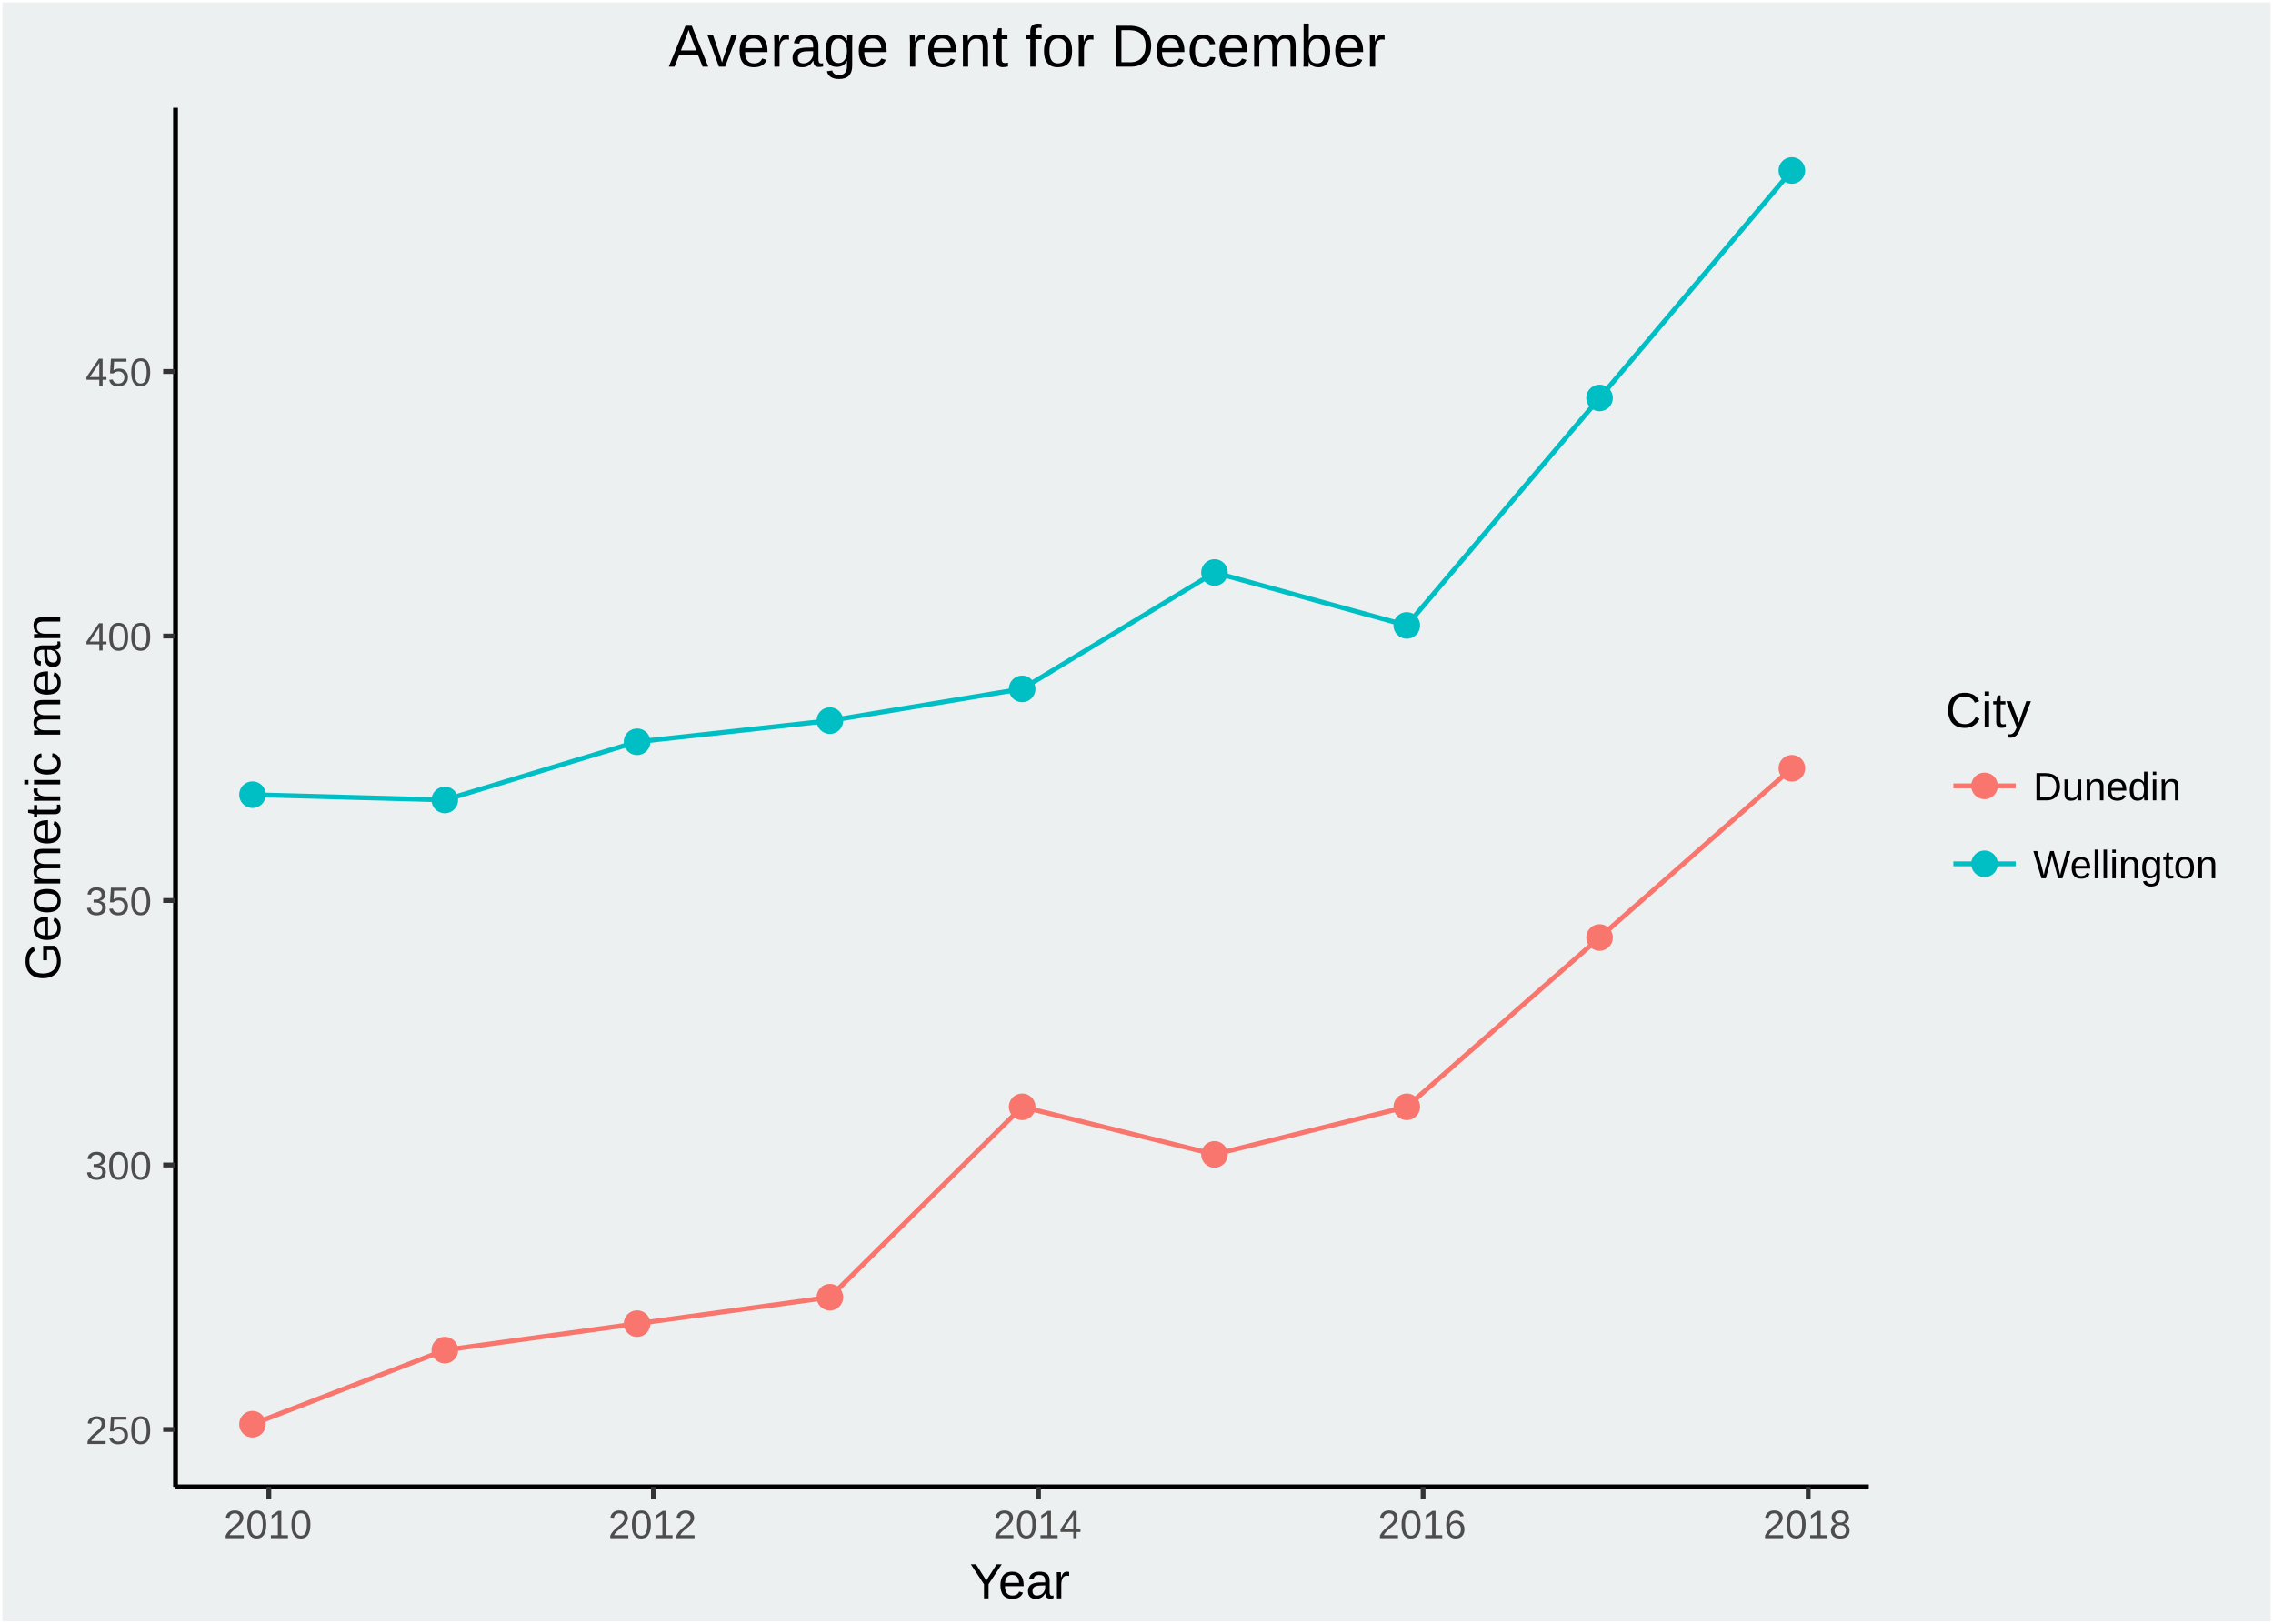
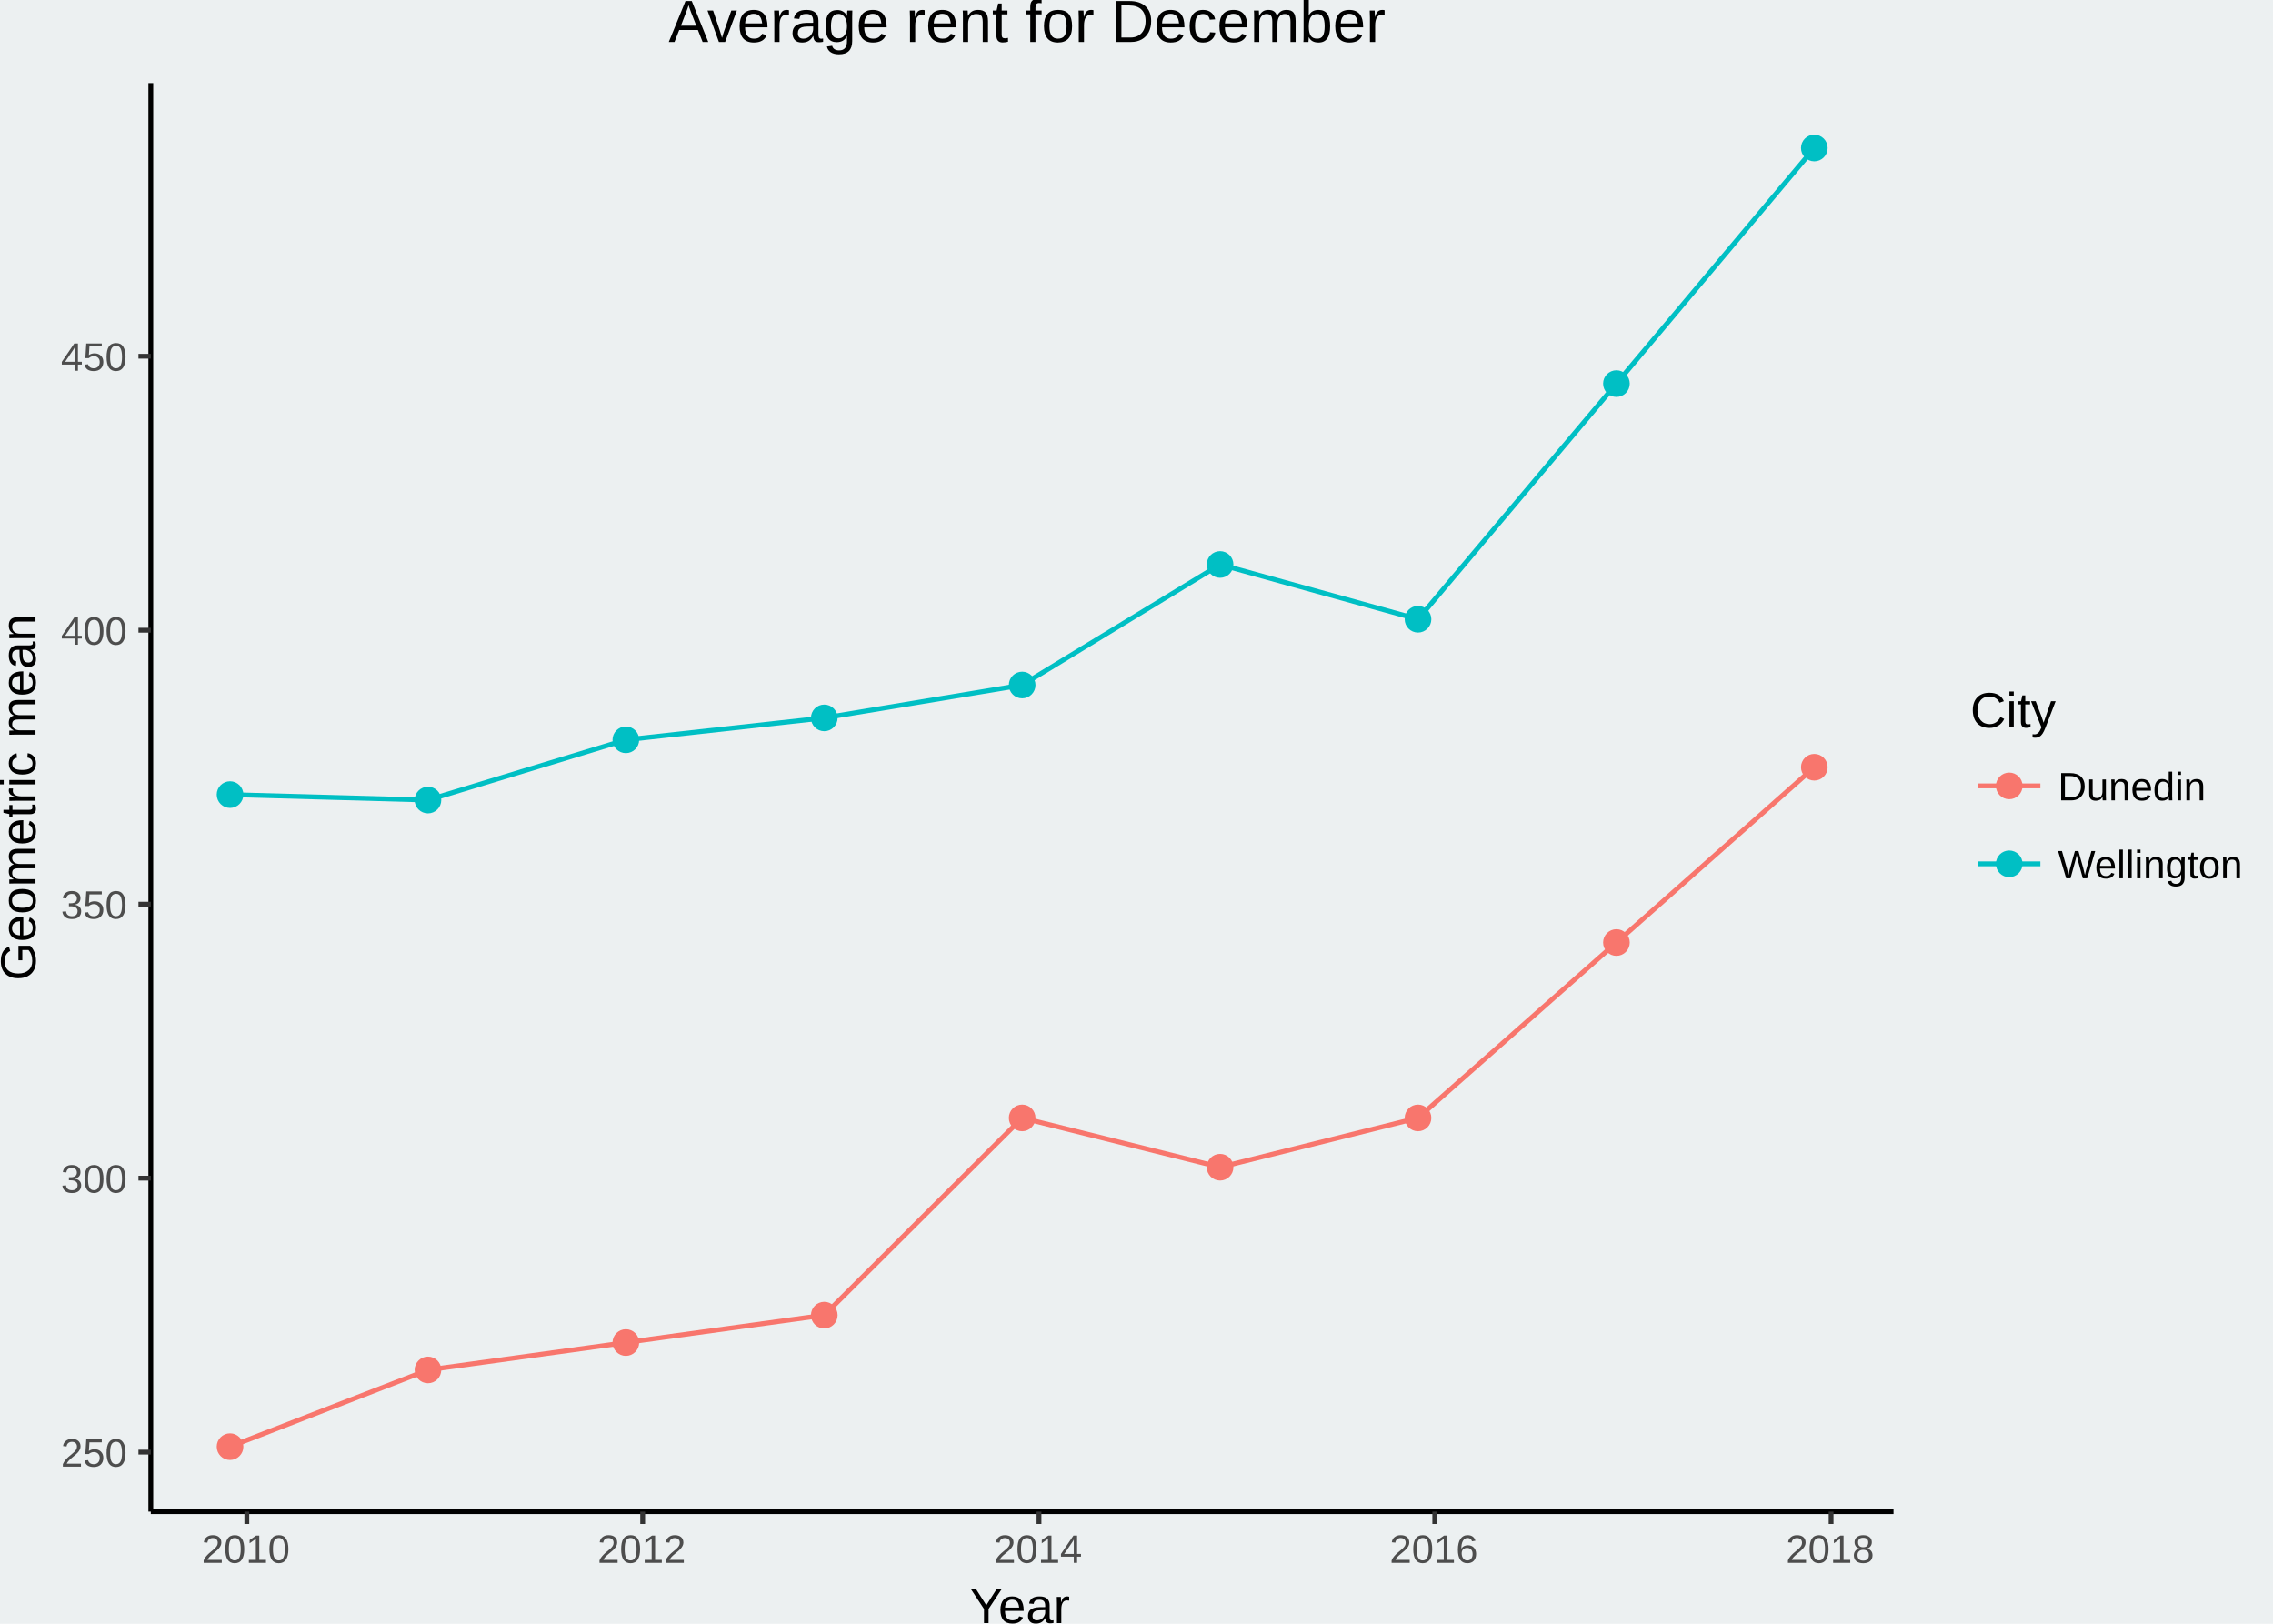
<svg xmlns="http://www.w3.org/2000/svg" viewBox="0 0 504.00 360.00">
  <defs>
    <style type="text/css">
    line, polyline, path, rect, circle {
      fill: none;
      stroke: #000000;
      stroke-linecap: round;
      stroke-linejoin: round;
      stroke-miterlimit: 10.00;
    }
  </style>
  </defs>
  <rect width="100%" height="100%" style="stroke: none; fill: #FFFFFF;" />
-   <rect x="-0.00" y="0.00" width="504.00" height="360.00" style="stroke-width: 1.07; stroke: #FFFFFF; fill: #ECF0F1;" />
+   <rect x="-0.00" y="0.00" width="504.00" height="360.00" style="stroke-width: 1.07; stroke: none; fill: #ECF0F1;" />
  <defs>
-     <clipPath id="cpMzguOTIyMXw0MTQuMzgzfDMyOS42NTZ8MjMuODk4NQ==">
-       <rect x="38.92" y="23.90" width="375.46" height="305.76" />
+     <clipPath id="cpMzMuNDQyN3w0MTkuODYyfDMzNS4xMzZ8MTguNDE5MQ==">
+       <rect x="33.44" y="18.42" width="386.42" height="316.72" />
    </clipPath>
  </defs>
-   <rect x="38.92" y="23.90" width="375.46" height="305.76" style="stroke-width: 1.07; stroke: none; fill: #ECF0F1;" clip-path="url(#cpMzguOTIyMXw0MTQuMzgzfDMyOS42NTZ8MjMuODk4NQ==)" />
-   <circle cx="55.99" cy="176.19" r="1.95pt" style="stroke-width: 0.71; stroke: #00BFC4; fill: #00BFC4;" clip-path="url(#cpMzguOTIyMXw0MTQuMzgzfDMyOS42NTZ8MjMuODk4NQ==)" />
-   <circle cx="98.63" cy="177.36" r="1.95pt" style="stroke-width: 0.71; stroke: #00BFC4; fill: #00BFC4;" clip-path="url(#cpMzguOTIyMXw0MTQuMzgzfDMyOS42NTZ8MjMuODk4NQ==)" />
-   <circle cx="141.26" cy="164.46" r="1.95pt" style="stroke-width: 0.71; stroke: #00BFC4; fill: #00BFC4;" clip-path="url(#cpMzguOTIyMXw0MTQuMzgzfDMyOS42NTZ8MjMuODk4NQ==)" />
-   <circle cx="184.02" cy="159.77" r="1.95pt" style="stroke-width: 0.71; stroke: #00BFC4; fill: #00BFC4;" clip-path="url(#cpMzguOTIyMXw0MTQuMzgzfDMyOS42NTZ8MjMuODk4NQ==)" />
-   <circle cx="226.65" cy="152.73" r="1.95pt" style="stroke-width: 0.71; stroke: #00BFC4; fill: #00BFC4;" clip-path="url(#cpMzguOTIyMXw0MTQuMzgzfDMyOS42NTZ8MjMuODk4NQ==)" />
-   <circle cx="269.29" cy="126.93" r="1.95pt" style="stroke-width: 0.71; stroke: #00BFC4; fill: #00BFC4;" clip-path="url(#cpMzguOTIyMXw0MTQuMzgzfDMyOS42NTZ8MjMuODk4NQ==)" />
-   <circle cx="311.93" cy="138.66" r="1.95pt" style="stroke-width: 0.71; stroke: #00BFC4; fill: #00BFC4;" clip-path="url(#cpMzguOTIyMXw0MTQuMzgzfDMyOS42NTZ8MjMuODk4NQ==)" />
-   <circle cx="354.68" cy="88.23" r="1.95pt" style="stroke-width: 0.71; stroke: #00BFC4; fill: #00BFC4;" clip-path="url(#cpMzguOTIyMXw0MTQuMzgzfDMyOS42NTZ8MjMuODk4NQ==)" />
-   <circle cx="397.32" cy="37.80" r="1.95pt" style="stroke-width: 0.71; stroke: #00BFC4; fill: #00BFC4;" clip-path="url(#cpMzguOTIyMXw0MTQuMzgzfDMyOS42NTZ8MjMuODk4NQ==)" />
-   <circle cx="55.99" cy="315.76" r="1.95pt" style="stroke-width: 0.71; stroke: #F8766D; fill: #F8766D;" clip-path="url(#cpMzguOTIyMXw0MTQuMzgzfDMyOS42NTZ8MjMuODk4NQ==)" />
-   <circle cx="98.63" cy="299.34" r="1.95pt" style="stroke-width: 0.71; stroke: #F8766D; fill: #F8766D;" clip-path="url(#cpMzguOTIyMXw0MTQuMzgzfDMyOS42NTZ8MjMuODk4NQ==)" />
-   <circle cx="141.26" cy="293.47" r="1.95pt" style="stroke-width: 0.71; stroke: #F8766D; fill: #F8766D;" clip-path="url(#cpMzguOTIyMXw0MTQuMzgzfDMyOS42NTZ8MjMuODk4NQ==)" />
-   <circle cx="184.02" cy="287.61" r="1.95pt" style="stroke-width: 0.71; stroke: #F8766D; fill: #F8766D;" clip-path="url(#cpMzguOTIyMXw0MTQuMzgzfDMyOS42NTZ8MjMuODk4NQ==)" />
-   <circle cx="226.65" cy="245.39" r="1.95pt" style="stroke-width: 0.71; stroke: #F8766D; fill: #F8766D;" clip-path="url(#cpMzguOTIyMXw0MTQuMzgzfDMyOS42NTZ8MjMuODk4NQ==)" />
-   <circle cx="269.29" cy="255.94" r="1.95pt" style="stroke-width: 0.71; stroke: #F8766D; fill: #F8766D;" clip-path="url(#cpMzguOTIyMXw0MTQuMzgzfDMyOS42NTZ8MjMuODk4NQ==)" />
-   <circle cx="311.93" cy="245.39" r="1.95pt" style="stroke-width: 0.71; stroke: #F8766D; fill: #F8766D;" clip-path="url(#cpMzguOTIyMXw0MTQuMzgzfDMyOS42NTZ8MjMuODk4NQ==)" />
-   <circle cx="354.68" cy="207.86" r="1.95pt" style="stroke-width: 0.71; stroke: #F8766D; fill: #F8766D;" clip-path="url(#cpMzguOTIyMXw0MTQuMzgzfDMyOS42NTZ8MjMuODk4NQ==)" />
-   <circle cx="397.32" cy="170.33" r="1.95pt" style="stroke-width: 0.71; stroke: #F8766D; fill: #F8766D;" clip-path="url(#cpMzguOTIyMXw0MTQuMzgzfDMyOS42NTZ8MjMuODk4NQ==)" />
-   <polyline points="55.99,315.76 98.63,299.34 141.26,293.47 184.02,287.61 226.65,245.39 269.29,255.94 311.93,245.39 354.68,207.86 397.32,170.33 " style="stroke-width: 1.07; stroke: #F8766D; stroke-linecap: butt;" clip-path="url(#cpMzguOTIyMXw0MTQuMzgzfDMyOS42NTZ8MjMuODk4NQ==)" />
-   <polyline points="55.99,176.19 98.63,177.36 141.26,164.46 184.02,159.77 226.65,152.73 269.29,126.93 311.93,138.66 354.68,88.23 397.32,37.80 " style="stroke-width: 1.07; stroke: #00BFC4; stroke-linecap: butt;" clip-path="url(#cpMzguOTIyMXw0MTQuMzgzfDMyOS42NTZ8MjMuODk4NQ==)" />
-   <rect x="38.92" y="23.90" width="375.46" height="305.76" style="stroke-width: 1.07; stroke: #ECF0F1;" clip-path="url(#cpMzguOTIyMXw0MTQuMzgzfDMyOS42NTZ8MjMuODk4NQ==)" />
+   <rect x="33.44" y="18.42" width="386.42" height="316.72" style="stroke-width: 1.07; stroke: none; fill: #ECF0F1;" clip-path="url(#cpMzMuNDQyN3w0MTkuODYyfDMzNS4xMzZ8MTguNDE5MQ==)" />
+   <circle cx="51.01" cy="176.17" r="1.95pt" style="stroke-width: 0.71; stroke: #00BFC4; fill: #00BFC4;" clip-path="url(#cpMzMuNDQyN3w0MTkuODYyfDMzNS4xMzZ8MTguNDE5MQ==)" />
+   <circle cx="94.89" cy="177.38" r="1.95pt" style="stroke-width: 0.71; stroke: #00BFC4; fill: #00BFC4;" clip-path="url(#cpMzMuNDQyN3w0MTkuODYyfDMzNS4xMzZ8MTguNDE5MQ==)" />
+   <circle cx="138.77" cy="164.02" r="1.95pt" style="stroke-width: 0.71; stroke: #00BFC4; fill: #00BFC4;" clip-path="url(#cpMzMuNDQyN3w0MTkuODYyfDMzNS4xMzZ8MTguNDE5MQ==)" />
+   <circle cx="182.77" cy="159.16" r="1.95pt" style="stroke-width: 0.71; stroke: #00BFC4; fill: #00BFC4;" clip-path="url(#cpMzMuNDQyN3w0MTkuODYyfDMzNS4xMzZ8MTguNDE5MQ==)" />
+   <circle cx="226.65" cy="151.87" r="1.95pt" style="stroke-width: 0.71; stroke: #00BFC4; fill: #00BFC4;" clip-path="url(#cpMzMuNDQyN3w0MTkuODYyfDMzNS4xMzZ8MTguNDE5MQ==)" />
+   <circle cx="270.53" cy="125.15" r="1.95pt" style="stroke-width: 0.71; stroke: #00BFC4; fill: #00BFC4;" clip-path="url(#cpMzMuNDQyN3w0MTkuODYyfDMzNS4xMzZ8MTguNDE5MQ==)" />
+   <circle cx="314.42" cy="137.29" r="1.95pt" style="stroke-width: 0.71; stroke: #00BFC4; fill: #00BFC4;" clip-path="url(#cpMzMuNDQyN3w0MTkuODYyfDMzNS4xMzZ8MTguNDE5MQ==)" />
+   <circle cx="358.42" cy="85.05" r="1.95pt" style="stroke-width: 0.71; stroke: #00BFC4; fill: #00BFC4;" clip-path="url(#cpMzMuNDQyN3w0MTkuODYyfDMzNS4xMzZ8MTguNDE5MQ==)" />
+   <circle cx="402.30" cy="32.82" r="1.95pt" style="stroke-width: 0.71; stroke: #00BFC4; fill: #00BFC4;" clip-path="url(#cpMzMuNDQyN3w0MTkuODYyfDMzNS4xMzZ8MTguNDE5MQ==)" />
+   <circle cx="51.01" cy="320.74" r="1.95pt" style="stroke-width: 0.71; stroke: #F8766D; fill: #F8766D;" clip-path="url(#cpMzMuNDQyN3w0MTkuODYyfDMzNS4xMzZ8MTguNDE5MQ==)" />
+   <circle cx="94.89" cy="303.73" r="1.95pt" style="stroke-width: 0.71; stroke: #F8766D; fill: #F8766D;" clip-path="url(#cpMzMuNDQyN3w0MTkuODYyfDMzNS4xMzZ8MTguNDE5MQ==)" />
+   <circle cx="138.77" cy="297.66" r="1.95pt" style="stroke-width: 0.71; stroke: #F8766D; fill: #F8766D;" clip-path="url(#cpMzMuNDQyN3w0MTkuODYyfDMzNS4xMzZ8MTguNDE5MQ==)" />
+   <circle cx="182.77" cy="291.58" r="1.95pt" style="stroke-width: 0.71; stroke: #F8766D; fill: #F8766D;" clip-path="url(#cpMzMuNDQyN3w0MTkuODYyfDMzNS4xMzZ8MTguNDE5MQ==)" />
+   <circle cx="226.65" cy="247.85" r="1.95pt" style="stroke-width: 0.71; stroke: #F8766D; fill: #F8766D;" clip-path="url(#cpMzMuNDQyN3w0MTkuODYyfDMzNS4xMzZ8MTguNDE5MQ==)" />
+   <circle cx="270.53" cy="258.78" r="1.95pt" style="stroke-width: 0.71; stroke: #F8766D; fill: #F8766D;" clip-path="url(#cpMzMuNDQyN3w0MTkuODYyfDMzNS4xMzZ8MTguNDE5MQ==)" />
+   <circle cx="314.42" cy="247.85" r="1.95pt" style="stroke-width: 0.71; stroke: #F8766D; fill: #F8766D;" clip-path="url(#cpMzMuNDQyN3w0MTkuODYyfDMzNS4xMzZ8MTguNDE5MQ==)" />
+   <circle cx="358.42" cy="208.97" r="1.95pt" style="stroke-width: 0.71; stroke: #F8766D; fill: #F8766D;" clip-path="url(#cpMzMuNDQyN3w0MTkuODYyfDMzNS4xMzZ8MTguNDE5MQ==)" />
+   <circle cx="402.30" cy="170.10" r="1.95pt" style="stroke-width: 0.71; stroke: #F8766D; fill: #F8766D;" clip-path="url(#cpMzMuNDQyN3w0MTkuODYyfDMzNS4xMzZ8MTguNDE5MQ==)" />
+   <polyline points="51.01,320.74 94.89,303.73 138.77,297.66 182.77,291.58 226.65,247.85 270.53,258.78 314.42,247.85 358.42,208.97 402.30,170.10 " style="stroke-width: 1.07; stroke: #F8766D; stroke-linecap: butt;" clip-path="url(#cpMzMuNDQyN3w0MTkuODYyfDMzNS4xMzZ8MTguNDE5MQ==)" />
+   <polyline points="51.01,176.17 94.89,177.38 138.77,164.02 182.77,159.16 226.65,151.87 270.53,125.15 314.42,137.29 358.42,85.05 402.30,32.82 " style="stroke-width: 1.07; stroke: #00BFC4; stroke-linecap: butt;" clip-path="url(#cpMzMuNDQyN3w0MTkuODYyfDMzNS4xMzZ8MTguNDE5MQ==)" />
  <defs>
    <clipPath id="cpMHw1MDR8MzYwfDA=">
      <rect x="0.00" y="0.00" width="504.00" height="360.00" />
    </clipPath>
  </defs>
-   <polyline points="38.92,329.66 38.92,23.90 " style="stroke-width: 1.07; stroke-linecap: butt;" clip-path="url(#cpMHw1MDR8MzYwfDA=)" />
+   <polyline points="33.44,335.14 33.44,18.42 " style="stroke-width: 1.07; stroke-linecap: butt;" clip-path="url(#cpMHw1MDR8MzYwfDA=)" />
  <g clip-path="url(#cpMHw1MDR8MzYwfDA=)">
-     <text x="18.97" y="320.15" style="font-size: 8.80px; fill: #4D4D4D; font-family: Arial;" textLength="15.02px" lengthAdjust="spacingAndGlyphs">250</text>
+     <text x="13.50" y="325.17" style="font-size: 8.80px; fill: #4D4D4D; font-family: Arial;" textLength="15.02px" lengthAdjust="spacingAndGlyphs">250</text>
  </g>
  <g clip-path="url(#cpMHw1MDR8MzYwfDA=)">
-     <text x="18.97" y="261.51" style="font-size: 8.80px; fill: #4D4D4D; font-family: Arial;" textLength="15.02px" lengthAdjust="spacingAndGlyphs">300</text>
+     <text x="13.50" y="264.43" style="font-size: 8.80px; fill: #4D4D4D; font-family: Arial;" textLength="15.02px" lengthAdjust="spacingAndGlyphs">300</text>
  </g>
  <g clip-path="url(#cpMHw1MDR8MzYwfDA=)">
-     <text x="18.97" y="202.87" style="font-size: 8.80px; fill: #4D4D4D; font-family: Arial;" textLength="15.02px" lengthAdjust="spacingAndGlyphs">350</text>
+     <text x="13.50" y="203.69" style="font-size: 8.80px; fill: #4D4D4D; font-family: Arial;" textLength="15.02px" lengthAdjust="spacingAndGlyphs">350</text>
  </g>
  <g clip-path="url(#cpMHw1MDR8MzYwfDA=)">
-     <text x="18.97" y="144.22" style="font-size: 8.80px; fill: #4D4D4D; font-family: Arial;" textLength="15.02px" lengthAdjust="spacingAndGlyphs">400</text>
+     <text x="13.50" y="142.94" style="font-size: 8.80px; fill: #4D4D4D; font-family: Arial;" textLength="15.02px" lengthAdjust="spacingAndGlyphs">400</text>
  </g>
  <g clip-path="url(#cpMHw1MDR8MzYwfDA=)">
-     <text x="18.97" y="85.58" style="font-size: 8.80px; fill: #4D4D4D; font-family: Arial;" textLength="15.02px" lengthAdjust="spacingAndGlyphs">450</text>
+     <text x="13.50" y="82.20" style="font-size: 8.80px; fill: #4D4D4D; font-family: Arial;" textLength="15.02px" lengthAdjust="spacingAndGlyphs">450</text>
  </g>
-   <polyline points="36.18,316.93 38.92,316.93 " style="stroke-width: 1.07; stroke: #333333; stroke-linecap: butt;" clip-path="url(#cpMHw1MDR8MzYwfDA=)" />
-   <polyline points="36.18,258.29 38.92,258.29 " style="stroke-width: 1.07; stroke: #333333; stroke-linecap: butt;" clip-path="url(#cpMHw1MDR8MzYwfDA=)" />
-   <polyline points="36.18,199.65 38.92,199.65 " style="stroke-width: 1.07; stroke: #333333; stroke-linecap: butt;" clip-path="url(#cpMHw1MDR8MzYwfDA=)" />
-   <polyline points="36.18,141.01 38.92,141.01 " style="stroke-width: 1.07; stroke: #333333; stroke-linecap: butt;" clip-path="url(#cpMHw1MDR8MzYwfDA=)" />
-   <polyline points="36.18,82.36 38.92,82.36 " style="stroke-width: 1.07; stroke: #333333; stroke-linecap: butt;" clip-path="url(#cpMHw1MDR8MzYwfDA=)" />
-   <polyline points="38.92,329.66 414.38,329.66 " style="stroke-width: 1.07; stroke-linecap: butt;" clip-path="url(#cpMHw1MDR8MzYwfDA=)" />
-   <polyline points="59.61,332.40 59.61,329.66 " style="stroke-width: 1.07; stroke: #333333; stroke-linecap: butt;" clip-path="url(#cpMHw1MDR8MzYwfDA=)" />
-   <polyline points="144.88,332.40 144.88,329.66 " style="stroke-width: 1.07; stroke: #333333; stroke-linecap: butt;" clip-path="url(#cpMHw1MDR8MzYwfDA=)" />
-   <polyline points="230.27,332.40 230.27,329.66 " style="stroke-width: 1.07; stroke: #333333; stroke-linecap: butt;" clip-path="url(#cpMHw1MDR8MzYwfDA=)" />
-   <polyline points="315.55,332.40 315.55,329.66 " style="stroke-width: 1.07; stroke: #333333; stroke-linecap: butt;" clip-path="url(#cpMHw1MDR8MzYwfDA=)" />
-   <polyline points="400.94,332.40 400.94,329.66 " style="stroke-width: 1.07; stroke: #333333; stroke-linecap: butt;" clip-path="url(#cpMHw1MDR8MzYwfDA=)" />
+   <polyline points="30.70,321.95 33.44,321.95 " style="stroke-width: 1.07; stroke: #333333; stroke-linecap: butt;" clip-path="url(#cpMHw1MDR8MzYwfDA=)" />
+   <polyline points="30.70,261.21 33.44,261.21 " style="stroke-width: 1.07; stroke: #333333; stroke-linecap: butt;" clip-path="url(#cpMHw1MDR8MzYwfDA=)" />
+   <polyline points="30.70,200.47 33.44,200.47 " style="stroke-width: 1.07; stroke: #333333; stroke-linecap: butt;" clip-path="url(#cpMHw1MDR8MzYwfDA=)" />
+   <polyline points="30.70,139.72 33.44,139.72 " style="stroke-width: 1.07; stroke: #333333; stroke-linecap: butt;" clip-path="url(#cpMHw1MDR8MzYwfDA=)" />
+   <polyline points="30.70,78.98 33.44,78.98 " style="stroke-width: 1.07; stroke: #333333; stroke-linecap: butt;" clip-path="url(#cpMHw1MDR8MzYwfDA=)" />
+   <polyline points="33.44,335.14 419.86,335.14 " style="stroke-width: 1.07; stroke-linecap: butt;" clip-path="url(#cpMHw1MDR8MzYwfDA=)" />
+   <polyline points="54.73,337.88 54.73,335.14 " style="stroke-width: 1.07; stroke: #333333; stroke-linecap: butt;" clip-path="url(#cpMHw1MDR8MzYwfDA=)" />
+   <polyline points="142.50,337.88 142.50,335.14 " style="stroke-width: 1.07; stroke: #333333; stroke-linecap: butt;" clip-path="url(#cpMHw1MDR8MzYwfDA=)" />
+   <polyline points="230.38,337.88 230.38,335.14 " style="stroke-width: 1.07; stroke: #333333; stroke-linecap: butt;" clip-path="url(#cpMHw1MDR8MzYwfDA=)" />
+   <polyline points="318.14,337.88 318.14,335.14 " style="stroke-width: 1.07; stroke: #333333; stroke-linecap: butt;" clip-path="url(#cpMHw1MDR8MzYwfDA=)" />
+   <polyline points="406.02,337.88 406.02,335.14 " style="stroke-width: 1.07; stroke: #333333; stroke-linecap: butt;" clip-path="url(#cpMHw1MDR8MzYwfDA=)" />
  <g clip-path="url(#cpMHw1MDR8MzYwfDA=)">
-     <text x="49.60" y="341.03" style="font-size: 8.80px; fill: #4D4D4D; font-family: Arial;" textLength="20.02px" lengthAdjust="spacingAndGlyphs">2010</text>
+     <text x="44.72" y="346.50" style="font-size: 8.80px; fill: #4D4D4D; font-family: Arial;" textLength="20.02px" lengthAdjust="spacingAndGlyphs">2010</text>
  </g>
  <g clip-path="url(#cpMHw1MDR8MzYwfDA=)">
-     <text x="134.87" y="341.03" style="font-size: 8.80px; fill: #4D4D4D; font-family: Arial;" textLength="20.02px" lengthAdjust="spacingAndGlyphs">2012</text>
+     <text x="132.49" y="346.50" style="font-size: 8.80px; fill: #4D4D4D; font-family: Arial;" textLength="20.02px" lengthAdjust="spacingAndGlyphs">2012</text>
  </g>
  <g clip-path="url(#cpMHw1MDR8MzYwfDA=)">
-     <text x="220.26" y="341.03" style="font-size: 8.80px; fill: #4D4D4D; font-family: Arial;" textLength="20.02px" lengthAdjust="spacingAndGlyphs">2014</text>
+     <text x="220.37" y="346.50" style="font-size: 8.80px; fill: #4D4D4D; font-family: Arial;" textLength="20.02px" lengthAdjust="spacingAndGlyphs">2014</text>
  </g>
  <g clip-path="url(#cpMHw1MDR8MzYwfDA=)">
-     <text x="305.54" y="341.03" style="font-size: 8.80px; fill: #4D4D4D; font-family: Arial;" textLength="20.02px" lengthAdjust="spacingAndGlyphs">2016</text>
+     <text x="308.13" y="346.50" style="font-size: 8.80px; fill: #4D4D4D; font-family: Arial;" textLength="20.02px" lengthAdjust="spacingAndGlyphs">2016</text>
  </g>
  <g clip-path="url(#cpMHw1MDR8MzYwfDA=)">
-     <text x="390.93" y="341.03" style="font-size: 8.80px; fill: #4D4D4D; font-family: Arial;" textLength="20.02px" lengthAdjust="spacingAndGlyphs">2018</text>
+     <text x="396.01" y="346.50" style="font-size: 8.80px; fill: #4D4D4D; font-family: Arial;" textLength="20.02px" lengthAdjust="spacingAndGlyphs">2018</text>
  </g>
  <g clip-path="url(#cpMHw1MDR8MzYwfDA=)">
-     <text x="215.03" y="354.38" style="font-size: 11.00px; font-family: Arial;" textLength="23.24px" lengthAdjust="spacingAndGlyphs">Year</text>
+     <text x="215.03" y="359.86" style="font-size: 11.00px; font-family: Arial;" textLength="23.24px" lengthAdjust="spacingAndGlyphs">Year</text>
  </g>
  <g clip-path="url(#cpMHw1MDR8MzYwfDA=)">
-     <text transform="translate(13.35,217.43) rotate(-90)" style="font-size: 11.00px; font-family: Arial;" textLength="81.31px" lengthAdjust="spacingAndGlyphs">Geometric mean</text>
+     <text transform="translate(7.87,217.43) rotate(-90)" style="font-size: 11.00px; font-family: Arial;" textLength="81.31px" lengthAdjust="spacingAndGlyphs">Geometric mean</text>
  </g>
-   <rect x="425.72" y="147.73" width="72.80" height="58.09" style="stroke-width: 1.07; stroke: none; fill: #ECF0F1;" clip-path="url(#cpMHw1MDR8MzYwfDA=)" />
+   <rect x="431.20" y="147.73" width="72.80" height="58.09" style="stroke-width: 1.07; stroke: none; fill: #ECF0F1;" clip-path="url(#cpMHw1MDR8MzYwfDA=)" />
  <g clip-path="url(#cpMHw1MDR8MzYwfDA=)">
-     <text x="431.39" y="161.28" style="font-size: 11.00px; font-family: Arial;" textLength="18.94px" lengthAdjust="spacingAndGlyphs">City</text>
+     <text x="436.87" y="161.28" style="font-size: 11.00px; font-family: Arial;" textLength="18.94px" lengthAdjust="spacingAndGlyphs">City</text>
  </g>
-   <circle cx="440.03" cy="174.24" r="1.95pt" style="stroke-width: 0.71; stroke: #F8766D; fill: #F8766D;" clip-path="url(#cpMHw1MDR8MzYwfDA=)" />
-   <line x1="433.12" y1="174.24" x2="446.94" y2="174.24" style="stroke-width: 1.07; stroke: #F8766D; stroke-linecap: butt;" clip-path="url(#cpMHw1MDR8MzYwfDA=)" />
-   <circle cx="440.03" cy="191.52" r="1.95pt" style="stroke-width: 0.71; stroke: #00BFC4; fill: #00BFC4;" clip-path="url(#cpMHw1MDR8MzYwfDA=)" />
-   <line x1="433.12" y1="191.52" x2="446.94" y2="191.52" style="stroke-width: 1.07; stroke: #00BFC4; stroke-linecap: butt;" clip-path="url(#cpMHw1MDR8MzYwfDA=)" />
+   <circle cx="445.51" cy="174.24" r="1.95pt" style="stroke-width: 0.71; stroke: #F8766D; fill: #F8766D;" clip-path="url(#cpMHw1MDR8MzYwfDA=)" />
+   <line x1="438.60" y1="174.24" x2="452.42" y2="174.24" style="stroke-width: 1.07; stroke: #F8766D; stroke-linecap: butt;" clip-path="url(#cpMHw1MDR8MzYwfDA=)" />
+   <circle cx="445.51" cy="191.52" r="1.95pt" style="stroke-width: 0.71; stroke: #00BFC4; fill: #00BFC4;" clip-path="url(#cpMHw1MDR8MzYwfDA=)" />
+   <line x1="438.60" y1="191.52" x2="452.42" y2="191.52" style="stroke-width: 1.07; stroke: #00BFC4; stroke-linecap: butt;" clip-path="url(#cpMHw1MDR8MzYwfDA=)" />
  <g clip-path="url(#cpMHw1MDR8MzYwfDA=)">
-     <text x="450.83" y="177.45" style="font-size: 8.80px; font-family: Arial;" textLength="33.53px" lengthAdjust="spacingAndGlyphs">Dunedin</text>
+     <text x="456.31" y="177.45" style="font-size: 8.80px; font-family: Arial;" textLength="33.53px" lengthAdjust="spacingAndGlyphs">Dunedin</text>
  </g>
  <g clip-path="url(#cpMHw1MDR8MzYwfDA=)">
-     <text x="450.83" y="194.73" style="font-size: 8.80px; font-family: Arial;" textLength="42.02px" lengthAdjust="spacingAndGlyphs">Wellington</text>
+     <text x="456.31" y="194.73" style="font-size: 8.80px; font-family: Arial;" textLength="42.02px" lengthAdjust="spacingAndGlyphs">Wellington</text>
  </g>
  <g clip-path="url(#cpMHw1MDR8MzYwfDA=)">
-     <text x="148.26" y="14.79" style="font-size: 13.20px; font-family: Arial;" textLength="156.79px" lengthAdjust="spacingAndGlyphs">Average rent for December</text>
+     <text x="148.26" y="9.31" style="font-size: 13.20px; font-family: Arial;" textLength="156.79px" lengthAdjust="spacingAndGlyphs">Average rent for December</text>
  </g>
</svg>
